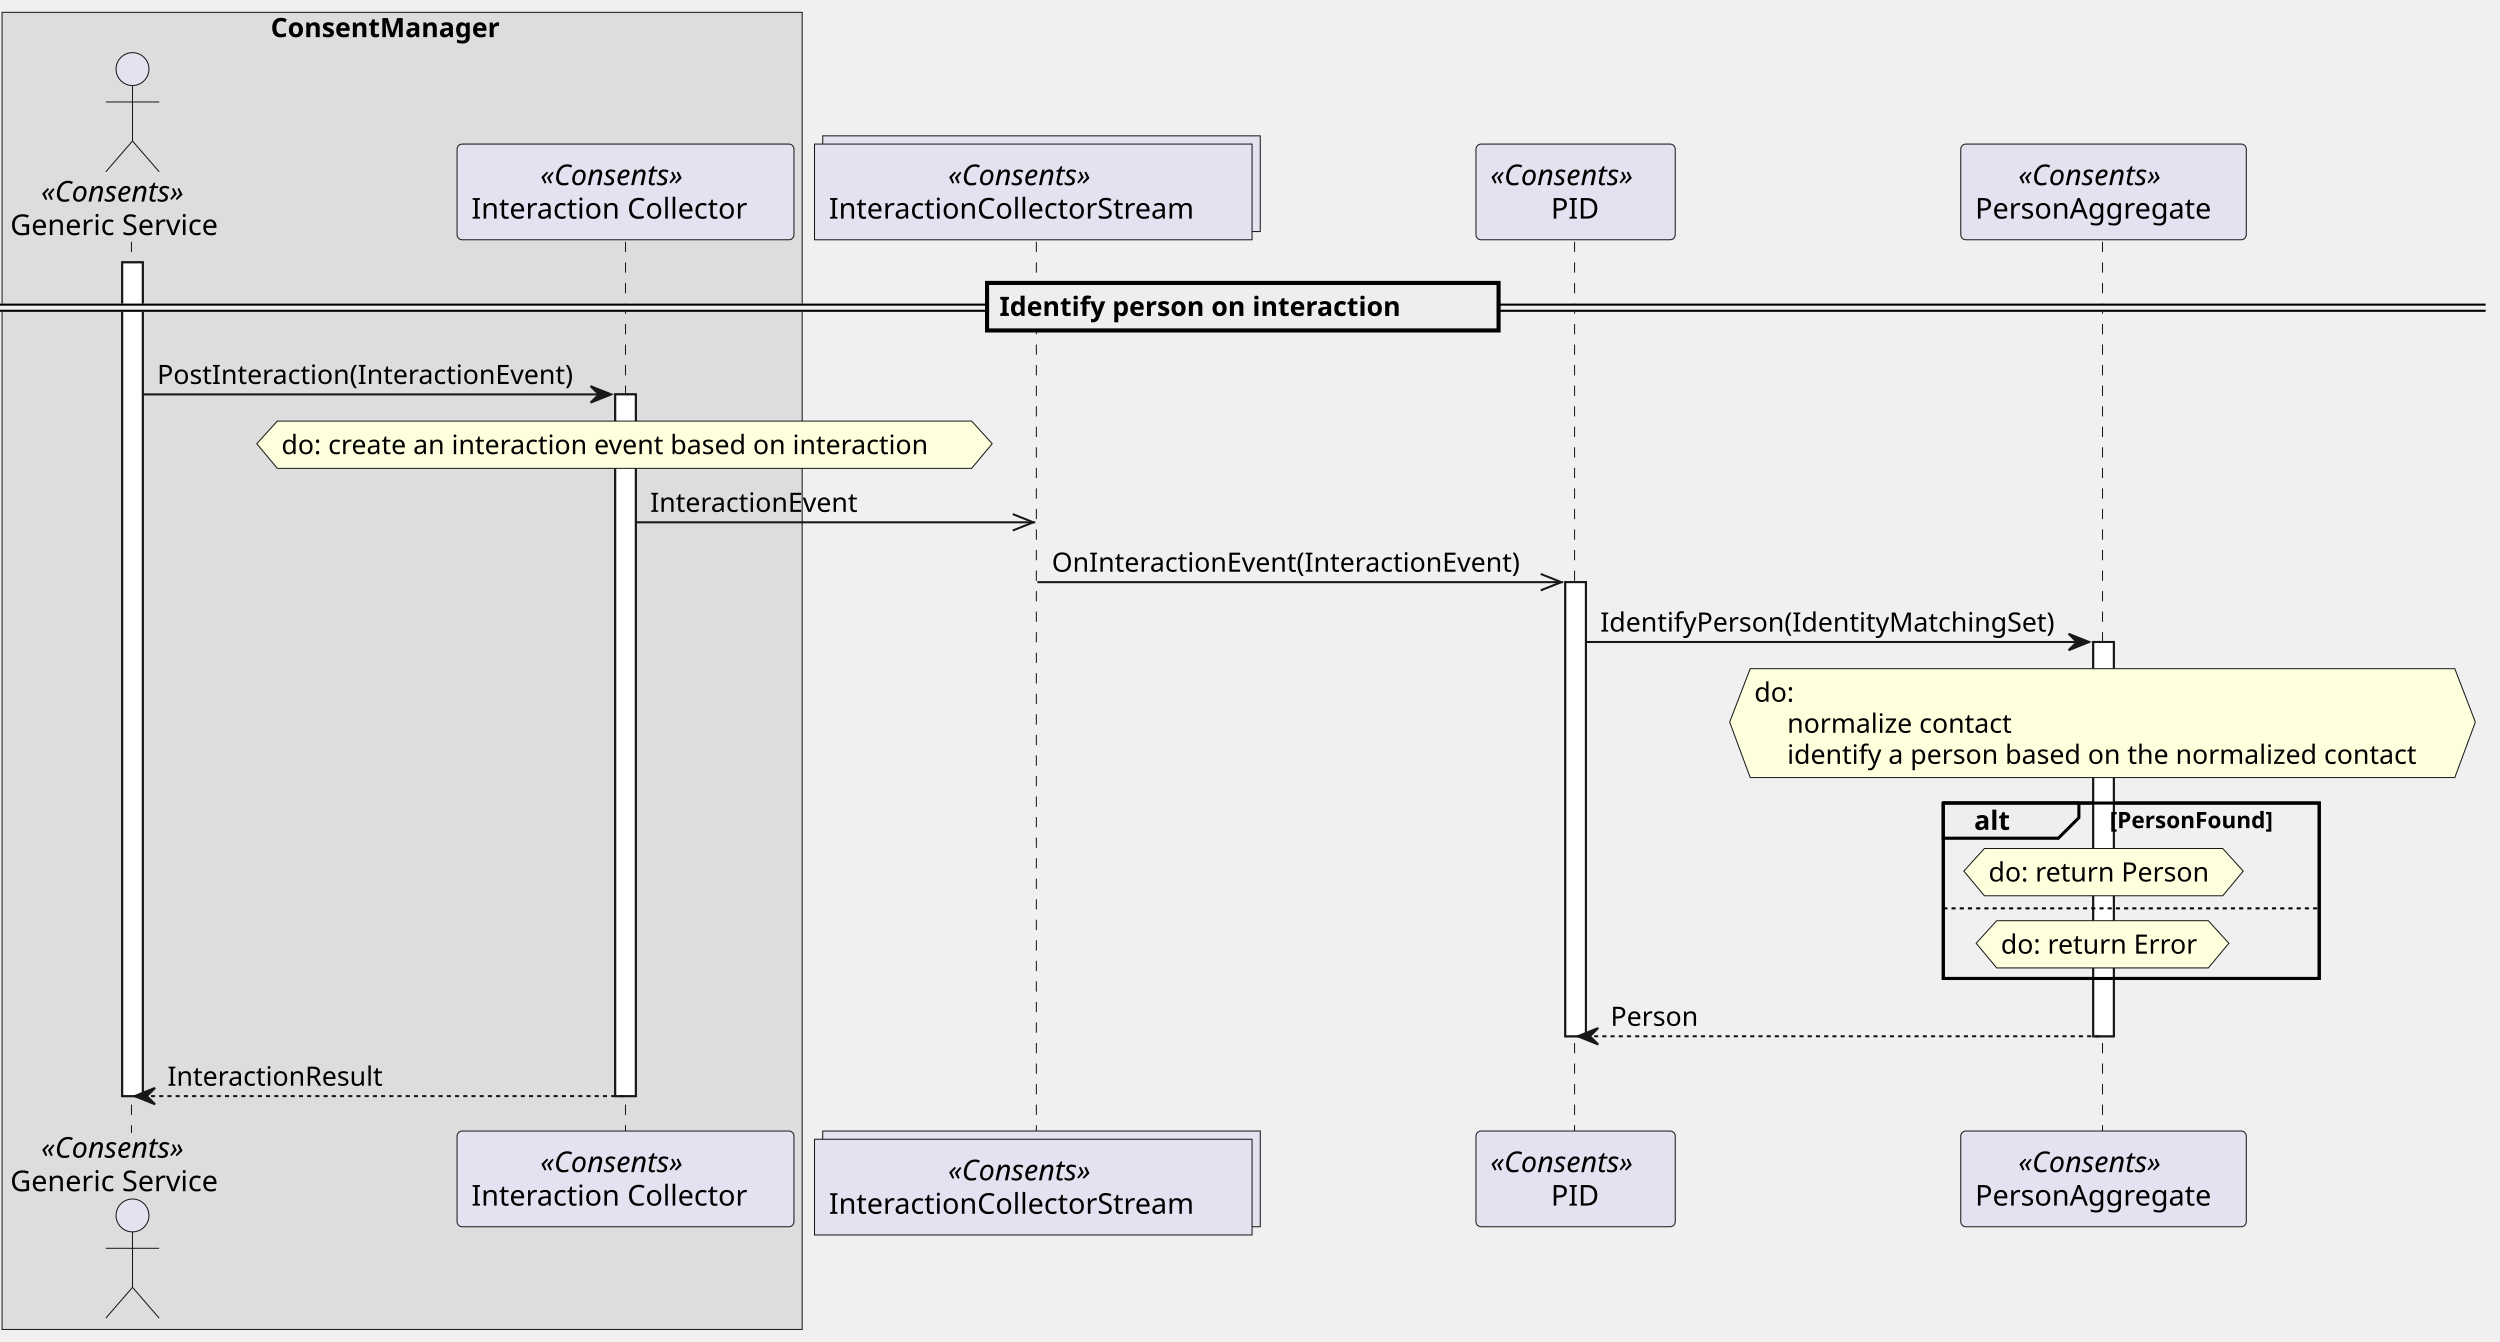
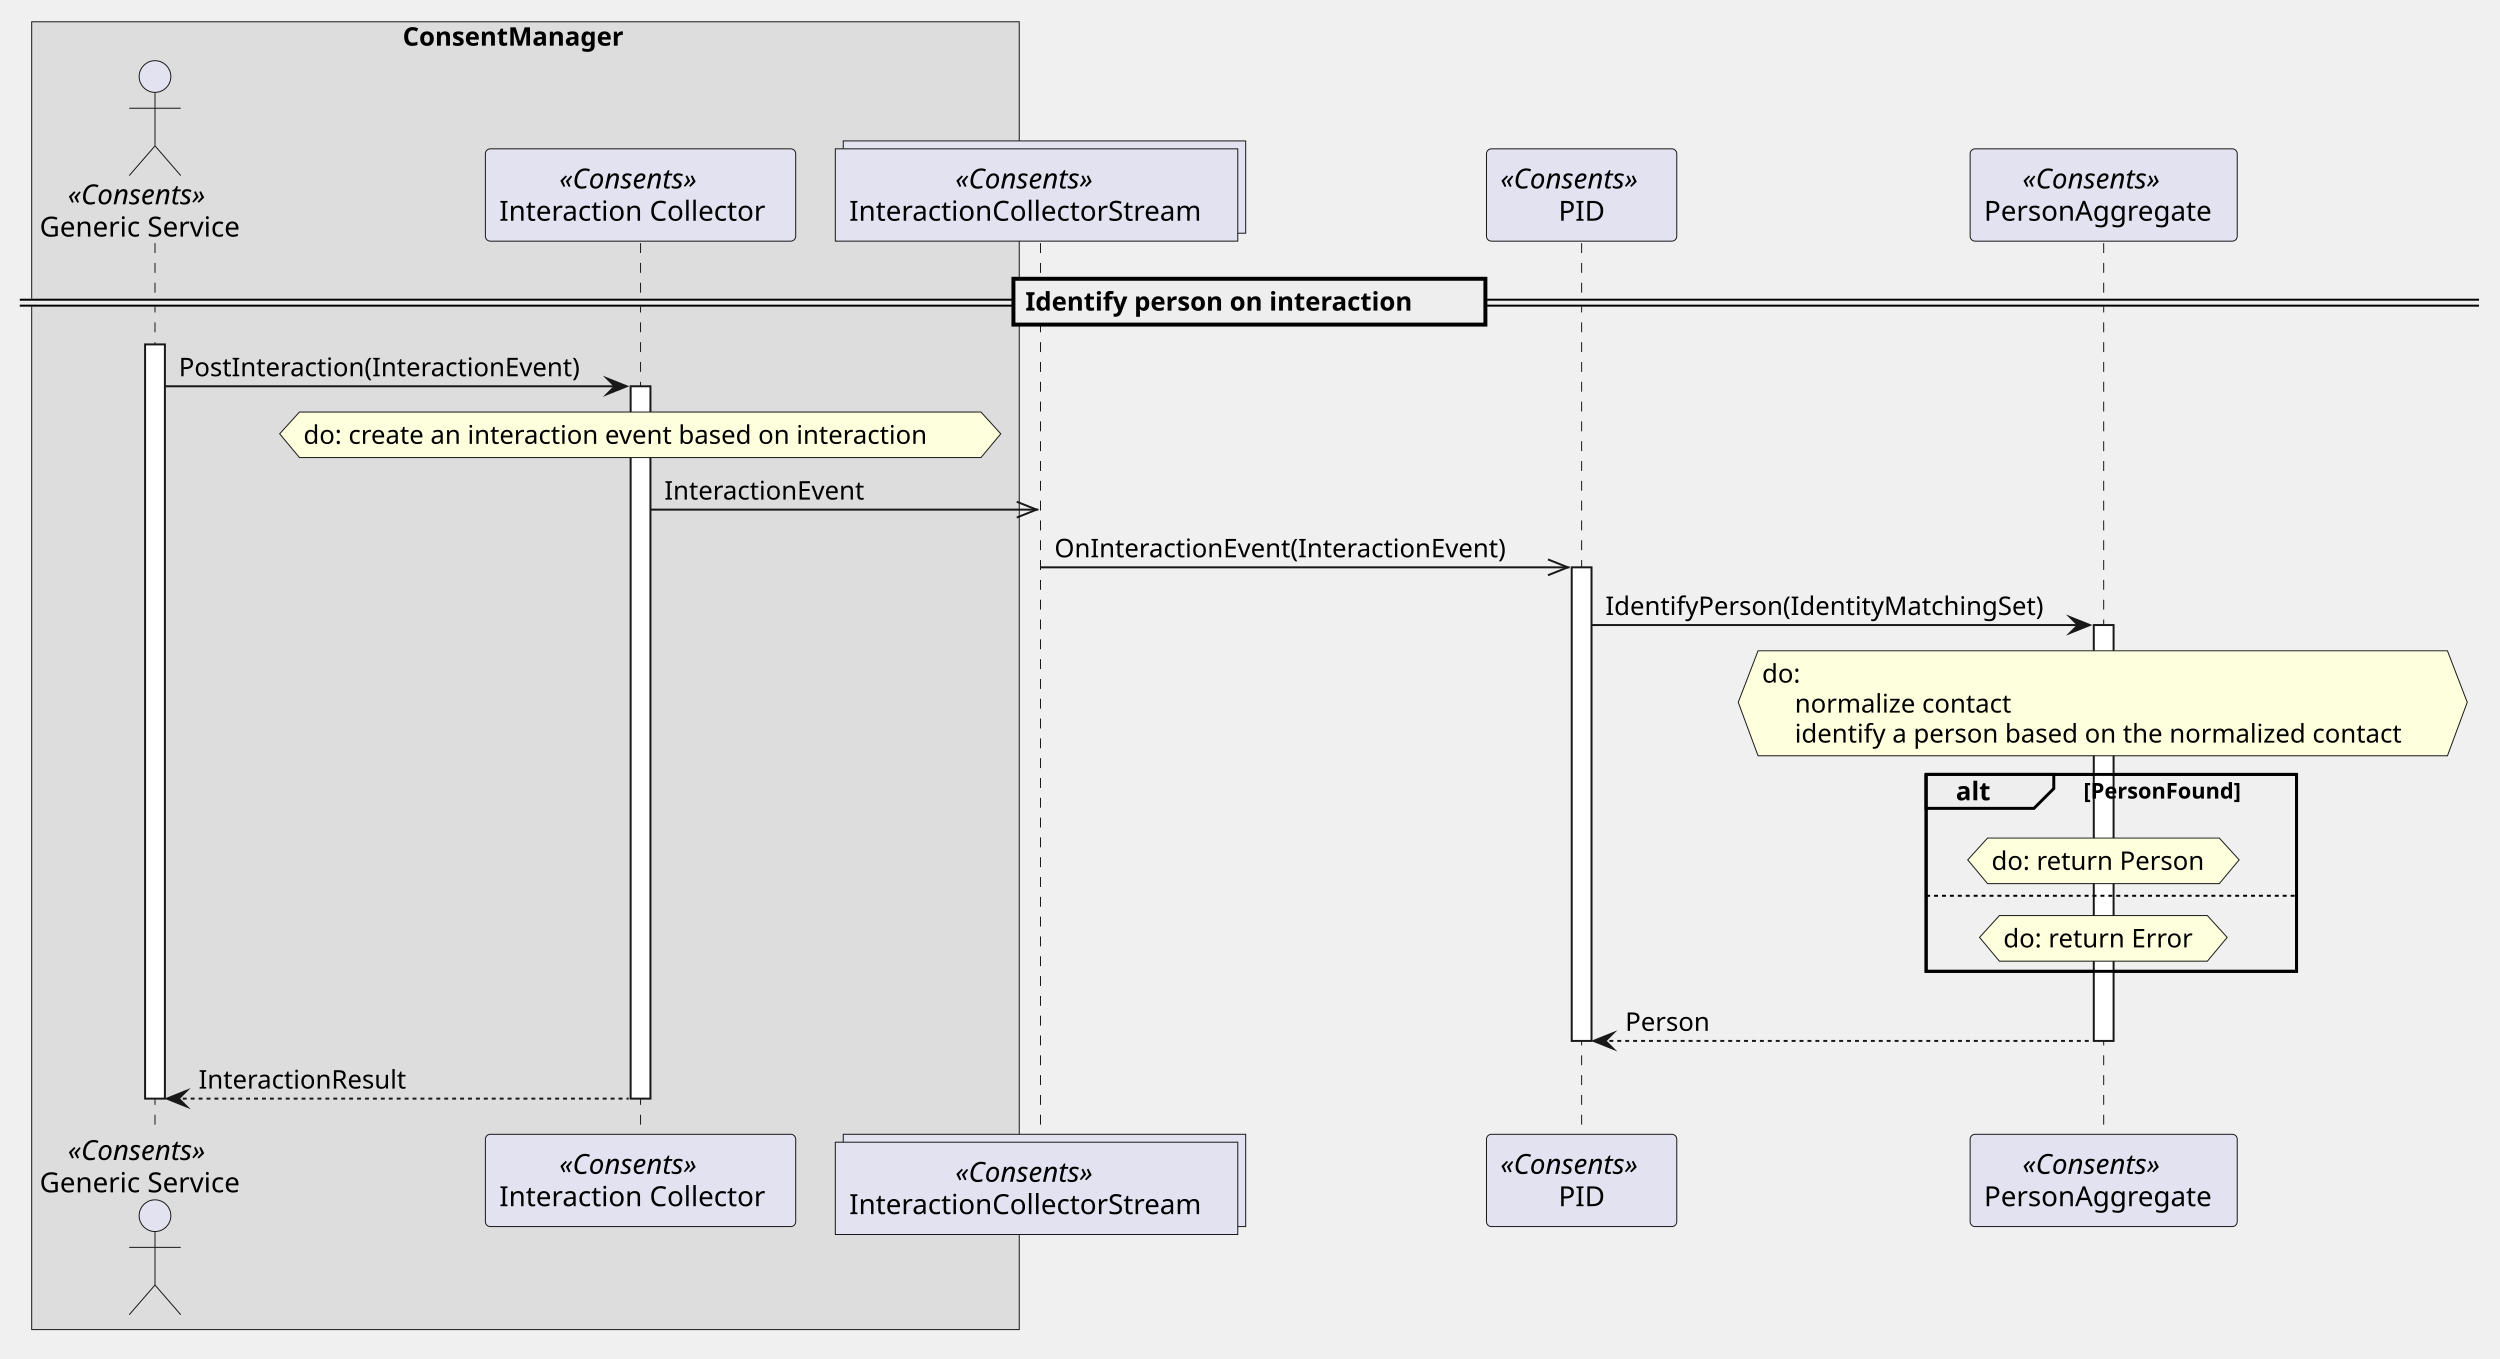
- <svg xmlns="http://www.w3.org/2000/svg" contentStyleType="text/css" height="653px" preserveAspectRatio="none" style="width:1217px;height:653px;background:#FFFFFF;" version="1.1" viewBox="0 0 1217 653" width="1217px" zoomAndPan="magnify">
+ <svg xmlns="http://www.w3.org/2000/svg" version="1.1" data-diagram-type="SEQUENCE" style="width:1262px;height:686px;background:#FFFFFF;" width="1262px" height="686px" viewBox="0 0 1262 686" zoomAndPan="magnify" preserveAspectRatio="none" contentStyleType="text/css">
  <defs />
-   <g>
-     <rect fill="#DDDDDD" height="641.18" style="stroke:#181818;stroke-width:0.5;" width="389.5" x="1" y="6" />
-     <text fill="#000000" font-family="sans-serif" font-size="13" font-weight="bold" lengthAdjust="spacing" textLength="128" x="131.75" y="18.067">ConsentManager</text>
-     <rect fill="#FFFFFF" height="405.859" style="stroke:#181818;stroke-width:1.0;" width="10" x="59.5" y="127.727" />
-     <rect fill="#FFFFFF" height="341.594" style="stroke:#181818;stroke-width:1.0;" width="10" x="299.5" y="191.992" />
-     <rect fill="#FFFFFF" height="221.062" style="stroke:#181818;stroke-width:1.0;" width="10" x="762" y="283.391" />
-     <rect fill="#FFFFFF" height="191.93" style="stroke:#181818;stroke-width:1.0;" width="10" x="1019" y="312.523" />
-     <rect fill="none" height="85.398" style="stroke:#000000;stroke-width:1.5;" width="183" x="946" y="390.922" />
-     <line style="stroke:#181818;stroke-width:0.5;stroke-dasharray:5.0,5.0;" x1="64" x2="64" y1="117.727" y2="551.586" />
-     <line style="stroke:#181818;stroke-width:0.5;stroke-dasharray:5.0,5.0;" x1="304.5" x2="304.5" y1="117.727" y2="551.586" />
-     <line style="stroke:#181818;stroke-width:0.5;stroke-dasharray:5.0,5.0;" x1="504.5" x2="504.5" y1="117.727" y2="551.586" />
-     <line style="stroke:#181818;stroke-width:0.5;stroke-dasharray:5.0,5.0;" x1="766.5" x2="766.5" y1="117.727" y2="551.586" />
-     <line style="stroke:#181818;stroke-width:0.5;stroke-dasharray:5.0,5.0;" x1="1023.5" x2="1023.5" y1="117.727" y2="551.586" />
-     <text fill="#000000" font-family="sans-serif" font-size="14" font-style="italic" lengthAdjust="spacing" textLength="83" x="20" y="98.128">«Consents»</text>
-     <text fill="#000000" font-family="sans-serif" font-size="14" lengthAdjust="spacing" textLength="113" x="5" y="114.425">Generic Service</text>
-     <ellipse cx="64.5" cy="33.633" fill="#E2E2F0" rx="8" ry="8" style="stroke:#181818;stroke-width:0.5;" />
-     <path d="M64.5,41.633 L64.5,68.633 M51.5,49.633 L77.5,49.633 M64.5,68.633 L51.5,83.633 M64.5,68.633 L77.5,83.633 " fill="none" style="stroke:#181818;stroke-width:0.5;" />
-     <text fill="#000000" font-family="sans-serif" font-size="14" font-style="italic" lengthAdjust="spacing" textLength="83" x="20" y="563.581">«Consents»</text>
-     <text fill="#000000" font-family="sans-serif" font-size="14" lengthAdjust="spacing" textLength="113" x="5" y="579.878">Generic Service</text>
-     <ellipse cx="64.5" cy="591.68" fill="#E2E2F0" rx="8" ry="8" style="stroke:#181818;stroke-width:0.5;" />
-     <path d="M64.5,599.68 L64.5,626.68 M51.5,607.68 L77.5,607.68 M64.5,626.68 L51.5,641.68 M64.5,626.68 L77.5,641.68 " fill="none" style="stroke:#181818;stroke-width:0.5;" />
-     <rect fill="#E2E2F0" height="46.594" rx="2.5" ry="2.5" style="stroke:#181818;stroke-width:0.5;" width="164" x="222.5" y="70.133" />
-     <text fill="#000000" font-family="sans-serif" font-size="14" font-style="italic" lengthAdjust="spacing" textLength="83" x="263" y="90.128">«Consents»</text>
-     <text fill="#000000" font-family="sans-serif" font-size="14" lengthAdjust="spacing" textLength="150" x="229.5" y="106.425">Interaction Collector</text>
-     <rect fill="#E2E2F0" height="46.594" rx="2.5" ry="2.5" style="stroke:#181818;stroke-width:0.5;" width="164" x="222.5" y="550.586" />
-     <text fill="#000000" font-family="sans-serif" font-size="14" font-style="italic" lengthAdjust="spacing" textLength="83" x="263" y="570.581">«Consents»</text>
-     <text fill="#000000" font-family="sans-serif" font-size="14" lengthAdjust="spacing" textLength="150" x="229.5" y="586.878">Interaction Collector</text>
-     <rect fill="#E2E2F0" height="46.594" style="stroke:#181818;stroke-width:0.5;" width="213" x="400.5" y="66.133" />
-     <rect fill="#E2E2F0" height="46.594" style="stroke:#181818;stroke-width:0.5;" width="213" x="396.5" y="70.133" />
-     <text fill="#000000" font-family="sans-serif" font-size="14" font-style="italic" lengthAdjust="spacing" textLength="83" x="461.5" y="90.128">«Consents»</text>
-     <text fill="#000000" font-family="sans-serif" font-size="14" lengthAdjust="spacing" textLength="199" x="403.5" y="106.425">InteractionCollectorStream</text>
-     <rect fill="#E2E2F0" height="46.594" style="stroke:#181818;stroke-width:0.5;" width="213" x="400.5" y="550.586" />
-     <rect fill="#E2E2F0" height="46.594" style="stroke:#181818;stroke-width:0.5;" width="213" x="396.5" y="554.586" />
-     <text fill="#000000" font-family="sans-serif" font-size="14" font-style="italic" lengthAdjust="spacing" textLength="83" x="461.5" y="574.581">«Consents»</text>
-     <text fill="#000000" font-family="sans-serif" font-size="14" lengthAdjust="spacing" textLength="199" x="403.5" y="590.878">InteractionCollectorStream</text>
-     <rect fill="#E2E2F0" height="46.594" rx="2.5" ry="2.5" style="stroke:#181818;stroke-width:0.5;" width="97" x="718.5" y="70.133" />
-     <text fill="#000000" font-family="sans-serif" font-size="14" font-style="italic" lengthAdjust="spacing" textLength="83" x="725.5" y="90.128">«Consents»</text>
-     <text fill="#000000" font-family="sans-serif" font-size="14" lengthAdjust="spacing" textLength="24" x="755" y="106.425">PID</text>
-     <rect fill="#E2E2F0" height="46.594" rx="2.5" ry="2.5" style="stroke:#181818;stroke-width:0.5;" width="97" x="718.5" y="550.586" />
-     <text fill="#000000" font-family="sans-serif" font-size="14" font-style="italic" lengthAdjust="spacing" textLength="83" x="725.5" y="570.581">«Consents»</text>
-     <text fill="#000000" font-family="sans-serif" font-size="14" lengthAdjust="spacing" textLength="24" x="755" y="586.878">PID</text>
-     <rect fill="#E2E2F0" height="46.594" rx="2.5" ry="2.5" style="stroke:#181818;stroke-width:0.5;" width="139" x="954.5" y="70.133" />
-     <text fill="#000000" font-family="sans-serif" font-size="14" font-style="italic" lengthAdjust="spacing" textLength="83" x="982.5" y="90.128">«Consents»</text>
-     <text fill="#000000" font-family="sans-serif" font-size="14" lengthAdjust="spacing" textLength="125" x="961.5" y="106.425">PersonAggregate</text>
-     <rect fill="#E2E2F0" height="46.594" rx="2.5" ry="2.5" style="stroke:#181818;stroke-width:0.5;" width="139" x="954.5" y="550.586" />
-     <text fill="#000000" font-family="sans-serif" font-size="14" font-style="italic" lengthAdjust="spacing" textLength="83" x="982.5" y="570.581">«Consents»</text>
-     <text fill="#000000" font-family="sans-serif" font-size="14" lengthAdjust="spacing" textLength="125" x="961.5" y="586.878">PersonAggregate</text>
-     <rect fill="#FFFFFF" height="405.859" style="stroke:#181818;stroke-width:1.0;" width="10" x="59.5" y="127.727" />
-     <rect fill="#FFFFFF" height="341.594" style="stroke:#181818;stroke-width:1.0;" width="10" x="299.5" y="191.992" />
-     <rect fill="#FFFFFF" height="221.062" style="stroke:#181818;stroke-width:1.0;" width="10" x="762" y="283.391" />
-     <rect fill="#FFFFFF" height="191.93" style="stroke:#181818;stroke-width:1.0;" width="10" x="1019" y="312.523" />
-     <rect fill="#EEEEEE" height="3" style="stroke:#EEEEEE;stroke-width:1.0;" width="1210" x="0" y="148.293" />
-     <line style="stroke:#000000;stroke-width:1.0;" x1="0" x2="1210" y1="148.293" y2="148.293" />
-     <line style="stroke:#000000;stroke-width:1.0;" x1="0" x2="1210" y1="151.293" y2="151.293" />
-     <rect fill="#EEEEEE" height="23.133" style="stroke:#000000;stroke-width:2.0;" width="249" x="480.5" y="137.727" />
-     <text fill="#000000" font-family="sans-serif" font-size="13" font-weight="bold" lengthAdjust="spacing" textLength="230" x="486.5" y="153.793">Identify person on interaction</text>
-     <polygon fill="#181818" points="287.5,187.992,297.5,191.992,287.5,195.992,291.5,191.992" style="stroke:#181818;stroke-width:1.0;" />
-     <line style="stroke:#181818;stroke-width:1.0;" x1="69.5" x2="293.5" y1="191.992" y2="191.992" />
-     <text fill="#000000" font-family="sans-serif" font-size="13" lengthAdjust="spacing" textLength="211" x="76.5" y="186.926">PostInteraction(InteractionEvent)</text>
-     <polygon fill="#FEFFDD" points="135,204.992,473,204.992,483,215.992,473,227.992,135,227.992,125,215.992,135,204.992" style="stroke:#181818;stroke-width:0.5;" />
-     <text fill="#000000" font-family="sans-serif" font-size="13" lengthAdjust="spacing" textLength="334" x="137" y="221.059">do: create an interaction event based on interaction</text>
-     <line style="stroke:#181818;stroke-width:1.0;" x1="503" x2="493" y1="254.258" y2="250.258" />
-     <line style="stroke:#181818;stroke-width:1.0;" x1="503" x2="493" y1="254.258" y2="258.258" />
-     <line style="stroke:#181818;stroke-width:1.0;" x1="309.5" x2="504" y1="254.258" y2="254.258" />
-     <text fill="#000000" font-family="sans-serif" font-size="13" lengthAdjust="spacing" textLength="105" x="316.5" y="249.192">InteractionEvent</text>
-     <line style="stroke:#181818;stroke-width:1.0;" x1="760" x2="750" y1="283.391" y2="279.391" />
-     <line style="stroke:#181818;stroke-width:1.0;" x1="760" x2="750" y1="283.391" y2="287.391" />
-     <line style="stroke:#181818;stroke-width:1.0;" x1="505" x2="761" y1="283.391" y2="283.391" />
-     <text fill="#000000" font-family="sans-serif" font-size="13" lengthAdjust="spacing" textLength="238" x="512" y="278.325">OnInteractionEvent(InteractionEvent)</text>
-     <polygon fill="#181818" points="1007,308.523,1017,312.523,1007,316.523,1011,312.523" style="stroke:#181818;stroke-width:1.0;" />
-     <line style="stroke:#181818;stroke-width:1.0;" x1="772" x2="1013" y1="312.523" y2="312.523" />
-     <text fill="#000000" font-family="sans-serif" font-size="13" lengthAdjust="spacing" textLength="228" x="779" y="307.457">IdentifyPerson(IdentityMatchingSet)</text>
-     <polygon fill="#FEFFDD" points="852,325.523,1195,325.523,1205,351.523,1195,378.523,852,378.523,842,351.523,852,325.523" style="stroke:#181818;stroke-width:0.5;" />
-     <text fill="#000000" font-family="sans-serif" font-size="13" lengthAdjust="spacing" textLength="21" x="854" y="341.59">do:</text>
-     <text fill="#000000" font-family="sans-serif" font-size="13" lengthAdjust="spacing" textLength="115" x="870" y="356.723">normalize contact</text>
-     <text fill="#000000" font-family="sans-serif" font-size="13" lengthAdjust="spacing" textLength="323" x="870" y="371.856">identify a person based on the normalized contact</text>
-     <path d="M946,390.922 L1012,390.922 L1012,398.055 L1002,408.055 L946,408.055 L946,390.922 " fill="#EEEEEE" style="stroke:#000000;stroke-width:1.5;" />
-     <rect fill="none" height="85.398" style="stroke:#000000;stroke-width:1.5;" width="183" x="946" y="390.922" />
-     <text fill="#000000" font-family="sans-serif" font-size="13" font-weight="bold" lengthAdjust="spacing" textLength="21" x="961" y="403.989">alt</text>
-     <text fill="#000000" font-family="sans-serif" font-size="11" font-weight="bold" lengthAdjust="spacing" textLength="97" x="1027" y="403.132">[PersonFound]</text>
-     <polygon fill="#FEFFDD" points="966,413.055,1082,413.055,1092,424.055,1082,436.055,966,436.055,956,424.055,966,413.055" style="stroke:#181818;stroke-width:0.5;" />
-     <text fill="#000000" font-family="sans-serif" font-size="13" lengthAdjust="spacing" textLength="112" x="968" y="429.122">do: return Person</text>
-     <line style="stroke:#000000;stroke-width:1.0;stroke-dasharray:2.0,2.0;" x1="946" x2="1129" y1="442.188" y2="442.188" />
-     <polygon fill="#FEFFDD" points="972,448.188,1075,448.188,1085,459.188,1075,471.188,972,471.188,962,459.188,972,448.188" style="stroke:#181818;stroke-width:0.5;" />
-     <text fill="#000000" font-family="sans-serif" font-size="13" lengthAdjust="spacing" textLength="99" x="974" y="464.254">do: return Error</text>
-     <polygon fill="#181818" points="778,500.453,768,504.453,778,508.453,774,504.453" style="stroke:#181818;stroke-width:1.0;" />
-     <line style="stroke:#181818;stroke-width:1.0;stroke-dasharray:2.0,2.0;" x1="772" x2="1023" y1="504.453" y2="504.453" />
-     <text fill="#000000" font-family="sans-serif" font-size="13" lengthAdjust="spacing" textLength="44" x="784" y="499.387">Person</text>
-     <polygon fill="#181818" points="75.5,529.586,65.5,533.586,75.5,537.586,71.5,533.586" style="stroke:#181818;stroke-width:1.0;" />
-     <line style="stroke:#181818;stroke-width:1.0;stroke-dasharray:2.0,2.0;" x1="69.5" x2="303.5" y1="533.586" y2="533.586" />
-     <text fill="#000000" font-family="sans-serif" font-size="13" lengthAdjust="spacing" textLength="108" x="81.5" y="528.52">InteractionResult</text>
+   <g font-family="sans-serif" lengthAdjust="spacing">
+     <rect x="16" y="11" width="498.518" height="660.18" fill="#DDD" style="stroke:#181818;stroke-width:0.5;" />
+     <text x="203.249" y="23.067" fill="#000" font-size="13" textLength="124.021" font-weight="700">ConsentManager</text>
+     <rect x="972.307" y="390.922" width="186.988" height="99.398" fill="none" style="stroke:#000;stroke-width:1.5;" />
+     <g>
+       <rect x="74.741" y="122.727" width="8" height="449.859" fill="#000" fill-opacity="0" />
+       <line x1="78.241" y1="122.727" x2="78.241" y2="572.586" style="stroke:#181818;stroke-width:0.5;stroke-dasharray:5,5;" />
+     </g>
+     <g>
+       <rect x="73.241" y="173.859" width="10" height="380.727" fill="#FFF" style="stroke:#181818;stroke-width:1;" />
+     </g>
+     <g>
+       <rect x="319.847" y="122.727" width="8" height="449.859" fill="#000" fill-opacity="0" />
+       <line x1="323.347" y1="122.727" x2="323.347" y2="572.586" style="stroke:#181818;stroke-width:0.5;stroke-dasharray:5,5;" />
+     </g>
+     <g>
+       <rect x="318.347" y="194.992" width="10" height="359.594" fill="#FFF" style="stroke:#181818;stroke-width:1;" />
+     </g>
+     <g>
+       <rect x="521.749" y="122.727" width="8" height="449.859" fill="#000" fill-opacity="0" />
+       <line x1="525.249" y1="122.727" x2="525.249" y2="572.586" style="stroke:#181818;stroke-width:0.5;stroke-dasharray:5,5;" />
+     </g>
+     <g>
+       <rect x="794.905" y="122.727" width="8" height="449.859" fill="#000" fill-opacity="0" />
+       <line x1="798.405" y1="122.727" x2="798.405" y2="572.586" style="stroke:#181818;stroke-width:0.5;stroke-dasharray:5,5;" />
+     </g>
+     <g>
+       <rect x="793.405" y="286.391" width="10" height="239.063" fill="#FFF" style="stroke:#181818;stroke-width:1;" />
+     </g>
+     <g>
+       <rect x="1058.438" y="122.727" width="8" height="449.859" fill="#000" fill-opacity="0" />
+       <line x1="1061.938" y1="122.727" x2="1061.938" y2="572.586" style="stroke:#181818;stroke-width:0.5;stroke-dasharray:5,5;" />
+     </g>
+     <g>
+       <rect x="1056.938" y="315.523" width="10" height="209.93" fill="#FFF" style="stroke:#181818;stroke-width:1;" />
+     </g>
+     <text x="34.212" y="103.128" fill="#000" font-size="14" textLength="82.059" font-style="italic">«Consents»</text>
+     <text x="20" y="119.425" fill="#000" font-size="14" textLength="110.482">Generic Service</text>
+     <ellipse cx="78.241" cy="38.633" rx="8" ry="8" fill="#E2E2F0" style="stroke:#181818;stroke-width:0.5;" />
+     <path d="M78.241,46.633 L78.241,73.633 M65.241,54.633 L91.241,54.633 M78.241,73.633 L65.241,88.633 M78.241,73.633 L91.241,88.633" style="stroke:#181818;stroke-width:0.5;" fill="none" />
+     <rect x="245.024" y="75.133" width="156.646" height="46.594" fill="#E2E2F0" style="stroke:#181818;stroke-width:0.5;" rx="2.5" ry="2.5" />
+     <text x="282.318" y="95.128" fill="#000" font-size="14" textLength="82.059" font-style="italic">«Consents»</text>
+     <text x="252.024" y="111.425" fill="#000" font-size="14" textLength="142.646">Interaction Collector</text>
+     <rect x="425.67" y="71.133" width="203.157" height="46.594" fill="#E2E2F0" style="stroke:#181818;stroke-width:0.5;" />
+     <rect x="421.67" y="75.133" width="203.157" height="46.594" fill="#E2E2F0" style="stroke:#181818;stroke-width:0.5;" />
+     <text x="482.219" y="95.128" fill="#000" font-size="14" textLength="82.059" font-style="italic">«Consents»</text>
+     <text x="428.67" y="111.425" fill="#000" font-size="14" textLength="189.157">InteractionCollectorStream</text>
+     <rect x="750.375" y="75.133" width="96.059" height="46.594" fill="#E2E2F0" style="stroke:#181818;stroke-width:0.5;" rx="2.5" ry="2.5" />
+     <text x="757.375" y="95.128" fill="#000" font-size="14" textLength="82.059" font-style="italic">«Consents»</text>
+     <text x="786.729" y="111.425" fill="#000" font-size="14" textLength="23.352">PID</text>
+     <rect x="994.522" y="75.133" width="134.832" height="46.594" fill="#E2E2F0" style="stroke:#181818;stroke-width:0.5;" rx="2.5" ry="2.5" />
+     <text x="1020.909" y="95.128" fill="#000" font-size="14" textLength="82.059" font-style="italic">«Consents»</text>
+     <text x="1001.522" y="111.425" fill="#000" font-size="14" textLength="120.832">PersonAggregate</text>
+     <text x="34.212" y="585.581" fill="#000" font-size="14" textLength="82.059" font-style="italic">«Consents»</text>
+     <text x="20" y="601.878" fill="#000" font-size="14" textLength="110.482">Generic Service</text>
+     <ellipse cx="78.241" cy="613.68" rx="8" ry="8" fill="#E2E2F0" style="stroke:#181818;stroke-width:0.5;" />
+     <path d="M78.241,621.68 L78.241,648.68 M65.241,629.68 L91.241,629.68 M78.241,648.68 L65.241,663.68 M78.241,648.68 L91.241,663.68" style="stroke:#181818;stroke-width:0.5;" fill="none" />
+     <rect x="245.024" y="572.586" width="156.646" height="46.594" fill="#E2E2F0" style="stroke:#181818;stroke-width:0.5;" rx="2.5" ry="2.5" />
+     <text x="282.318" y="592.581" fill="#000" font-size="14" textLength="82.059" font-style="italic">«Consents»</text>
+     <text x="252.024" y="608.878" fill="#000" font-size="14" textLength="142.646">Interaction Collector</text>
+     <rect x="425.67" y="572.586" width="203.157" height="46.594" fill="#E2E2F0" style="stroke:#181818;stroke-width:0.5;" />
+     <rect x="421.67" y="576.586" width="203.157" height="46.594" fill="#E2E2F0" style="stroke:#181818;stroke-width:0.5;" />
+     <text x="482.219" y="596.581" fill="#000" font-size="14" textLength="82.059" font-style="italic">«Consents»</text>
+     <text x="428.67" y="612.878" fill="#000" font-size="14" textLength="189.157">InteractionCollectorStream</text>
+     <rect x="750.375" y="572.586" width="96.059" height="46.594" fill="#E2E2F0" style="stroke:#181818;stroke-width:0.5;" rx="2.5" ry="2.5" />
+     <text x="757.375" y="592.581" fill="#000" font-size="14" textLength="82.059" font-style="italic">«Consents»</text>
+     <text x="786.729" y="608.878" fill="#000" font-size="14" textLength="23.352">PID</text>
+     <rect x="994.522" y="572.586" width="134.832" height="46.594" fill="#E2E2F0" style="stroke:#181818;stroke-width:0.5;" rx="2.5" ry="2.5" />
+     <text x="1020.909" y="592.581" fill="#000" font-size="14" textLength="82.059" font-style="italic">«Consents»</text>
+     <text x="1001.522" y="608.878" fill="#000" font-size="14" textLength="120.832">PersonAggregate</text>
+     <rect x="10" y="151.293" width="1241.41" height="3" fill="#EEE" style="stroke:#EEE;stroke-width:1;" />
+     <line x1="10" y1="151.293" x2="1251.41" y2="151.293" style="stroke:#000;stroke-width:1;" />
+     <line x1="10" y1="154.293" x2="1251.41" y2="154.293" style="stroke:#000;stroke-width:1;" />
+     <rect x="511.58" y="140.727" width="238.25" height="23.133" fill="#EEE" style="stroke:#000;stroke-width:2;" />
+     <text x="517.58" y="156.793" fill="#000" font-size="13" textLength="219.724" font-weight="700">Identify person on interaction</text>
+     <polygon points="306.347,190.992,316.347,194.992,306.347,198.992,310.347,194.992" fill="#181818" style="stroke:#181818;stroke-width:1;stroke-linejoin:miter;stroke-miterlimit:10;" />
+     <line x1="83.241" y1="194.992" x2="312.347" y2="194.992" style="stroke:#181818;stroke-width:1;" />
+     <text x="90.241" y="189.926" fill="#000" font-size="13" textLength="216.106">PostInteraction(InteractionEvent)</text>
+     <polygon points="151.176,207.992,495.176,207.992,505.176,218.992,495.176,230.992,151.176,230.992,141.176,218.992,151.176,207.992" fill="#FEFFDD" style="stroke:#181818;stroke-width:0.5;stroke-linejoin:miter;stroke-miterlimit:10;" />
+     <text x="153.176" y="224.059" fill="#000" font-size="13" textLength="340.342">do: create an interaction event based on interaction</text>
+     <line x1="523.249" y1="257.258" x2="513.249" y2="253.258" style="stroke:#181818;stroke-width:1;" />
+     <line x1="523.249" y1="257.258" x2="513.249" y2="261.258" style="stroke:#181818;stroke-width:1;" />
+     <line x1="328.347" y1="257.258" x2="524.249" y2="257.258" style="stroke:#181818;stroke-width:1;" />
+     <text x="335.347" y="252.192" fill="#000" font-size="13" textLength="107.771">InteractionEvent</text>
+     <line x1="791.405" y1="286.391" x2="781.405" y2="282.391" style="stroke:#181818;stroke-width:1;" />
+     <line x1="791.405" y1="286.391" x2="781.405" y2="290.391" style="stroke:#181818;stroke-width:1;" />
+     <line x1="525.249" y1="286.391" x2="792.405" y2="286.391" style="stroke:#181818;stroke-width:1;" />
+     <text x="532.249" y="281.325" fill="#000" font-size="13" textLength="244.156">OnInteractionEvent(InteractionEvent)</text>
+     <polygon points="1044.938,311.523,1054.938,315.523,1044.938,319.523,1048.938,315.523" fill="#181818" style="stroke:#181818;stroke-width:1;stroke-linejoin:miter;stroke-miterlimit:10;" />
+     <line x1="803.405" y1="315.523" x2="1050.938" y2="315.523" style="stroke:#181818;stroke-width:1;" />
+     <text x="810.405" y="310.458" fill="#000" font-size="13" textLength="234.533">IdentifyPerson(IdentityMatchingSet)</text>
+     <polygon points="887.466,328.523,1235.466,328.523,1245.466,354.523,1235.466,381.523,887.466,381.523,877.466,354.523,887.466,328.523" fill="#FEFFDD" style="stroke:#181818;stroke-width:0.5;stroke-linejoin:miter;stroke-miterlimit:10;" />
+     <text x="889.466" y="344.59" fill="#000" font-size="13" textLength="20.585">do:</text>
+     <text x="905.995" y="359.723" fill="#000" font-size="13" textLength="116.994">normalize contact</text>
+     <text x="905.995" y="374.856" fill="#000" font-size="13" textLength="328.415">identify a person based on the normalized contact</text>
+     <path d="M972.307,390.922 L1036.75,390.922 L1036.75,398.055 L1026.75,408.055 L972.307,408.055 L972.307,390.922" style="stroke:#000;stroke-width:1.5;" fill="#EEE" />
+     <rect x="972.307" y="390.922" width="186.988" height="99.398" fill="none" style="stroke:#000;stroke-width:1.5;" />
+     <text x="987.307" y="403.989" fill="#000" font-size="13" textLength="19.443" font-weight="700">alt</text>
+     <text x="1051.75" y="403.132" fill="#000" font-size="11" textLength="91.545" font-weight="700">[PersonFound]</text>
+     <polygon points="1003.307,423.055,1120.307,423.055,1130.307,434.055,1120.307,446.055,1003.307,446.055,993.307,434.055,1003.307,423.055" fill="#FEFFDD" style="stroke:#181818;stroke-width:0.5;stroke-linejoin:miter;stroke-miterlimit:10;" />
+     <text x="1005.307" y="439.122" fill="#000" font-size="13" textLength="113.261">do: return Person</text>
+     <line x1="972.307" y1="452.188" x2="1159.295" y2="452.188" style="stroke:#000;stroke-width:1;stroke-dasharray:2,2;" />
+     <polygon points="1009.281,462.188,1114.281,462.188,1124.281,473.188,1114.281,485.188,1009.281,485.188,999.281,473.188,1009.281,462.188" fill="#FEFFDD" style="stroke:#181818;stroke-width:0.5;stroke-linejoin:miter;stroke-miterlimit:10;" />
+     <text x="1011.281" y="478.254" fill="#000" font-size="13" textLength="101.315">do: return Error</text>
+     <polygon points="814.405,521.453,804.405,525.453,814.405,529.453,810.405,525.453" fill="#181818" style="stroke:#181818;stroke-width:1;stroke-linejoin:miter;stroke-miterlimit:10;" />
+     <line x1="808.405" y1="525.453" x2="1055.938" y2="525.453" style="stroke:#181818;stroke-width:1;stroke-dasharray:2,2;" />
+     <text x="820.405" y="520.387" fill="#000" font-size="13" textLength="44.148">Person</text>
+     <polygon points="94.241,550.586,84.241,554.586,94.241,558.586,90.241,554.586" fill="#181818" style="stroke:#181818;stroke-width:1;stroke-linejoin:miter;stroke-miterlimit:10;" />
+     <line x1="88.241" y1="554.586" x2="317.347" y2="554.586" style="stroke:#181818;stroke-width:1;stroke-dasharray:2,2;" />
+     <text x="100.241" y="549.52" fill="#000" font-size="13" textLength="111.281">InteractionResult</text>
  </g>
</svg>
